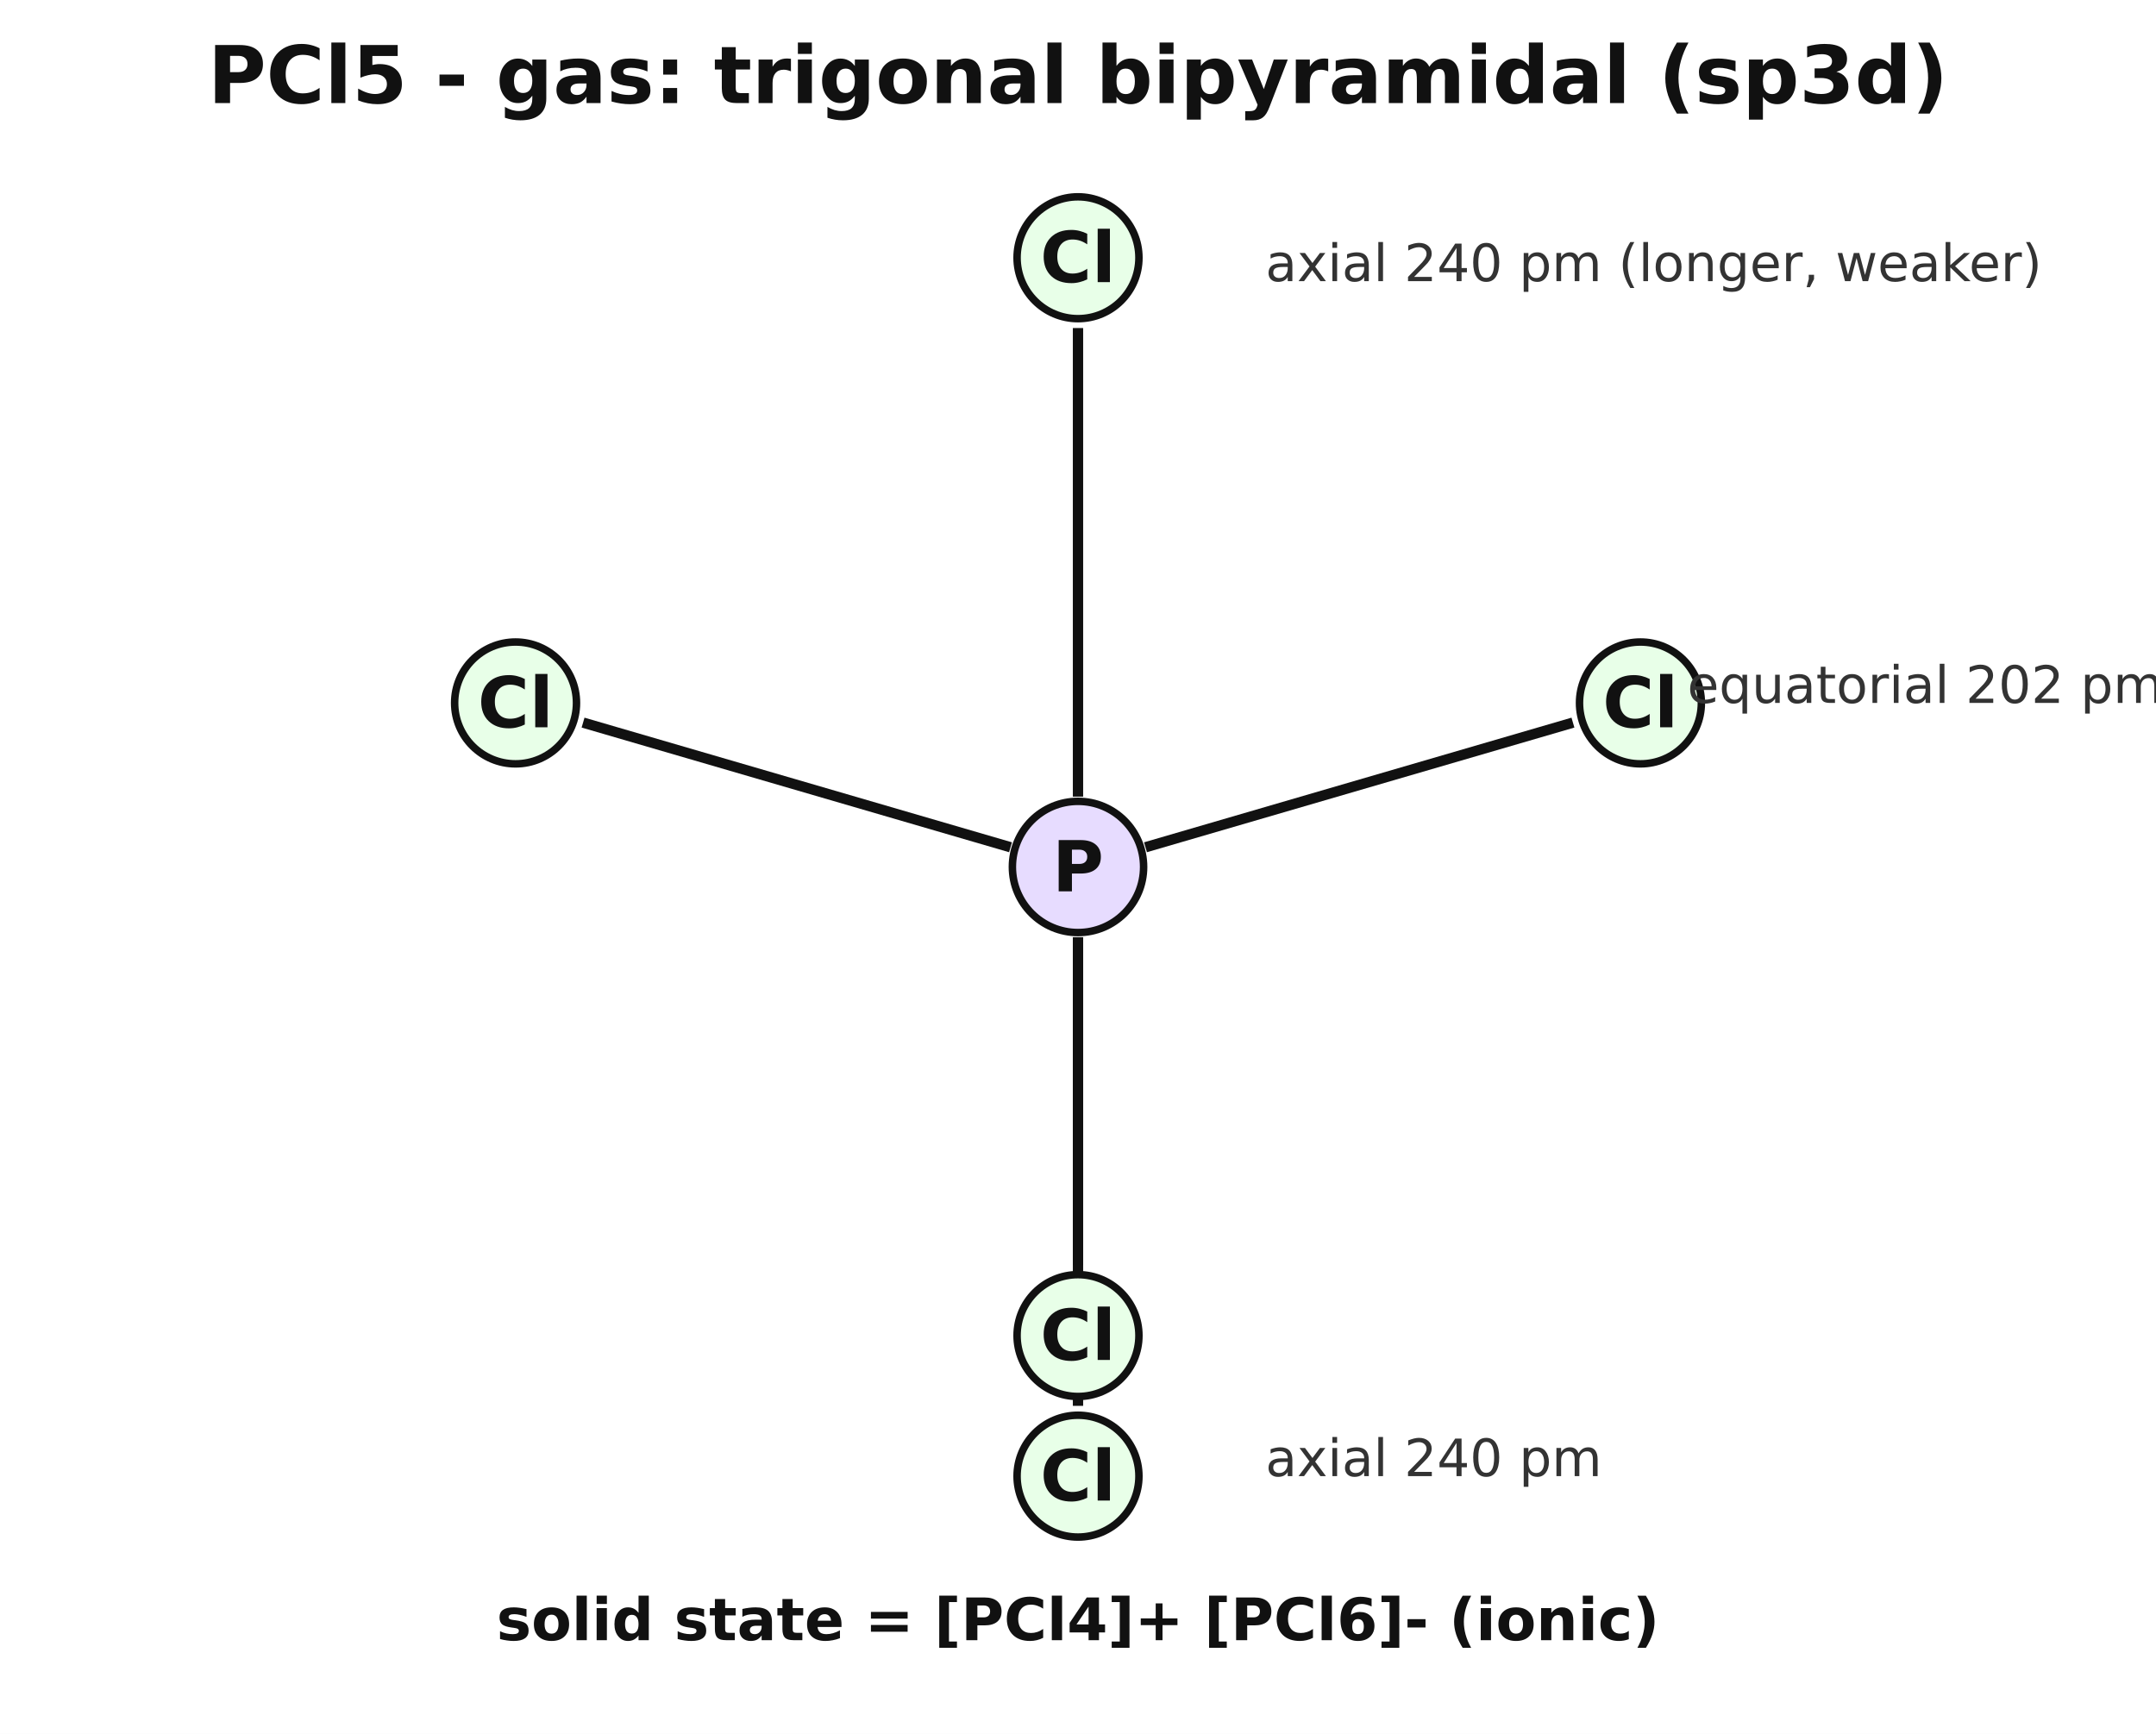
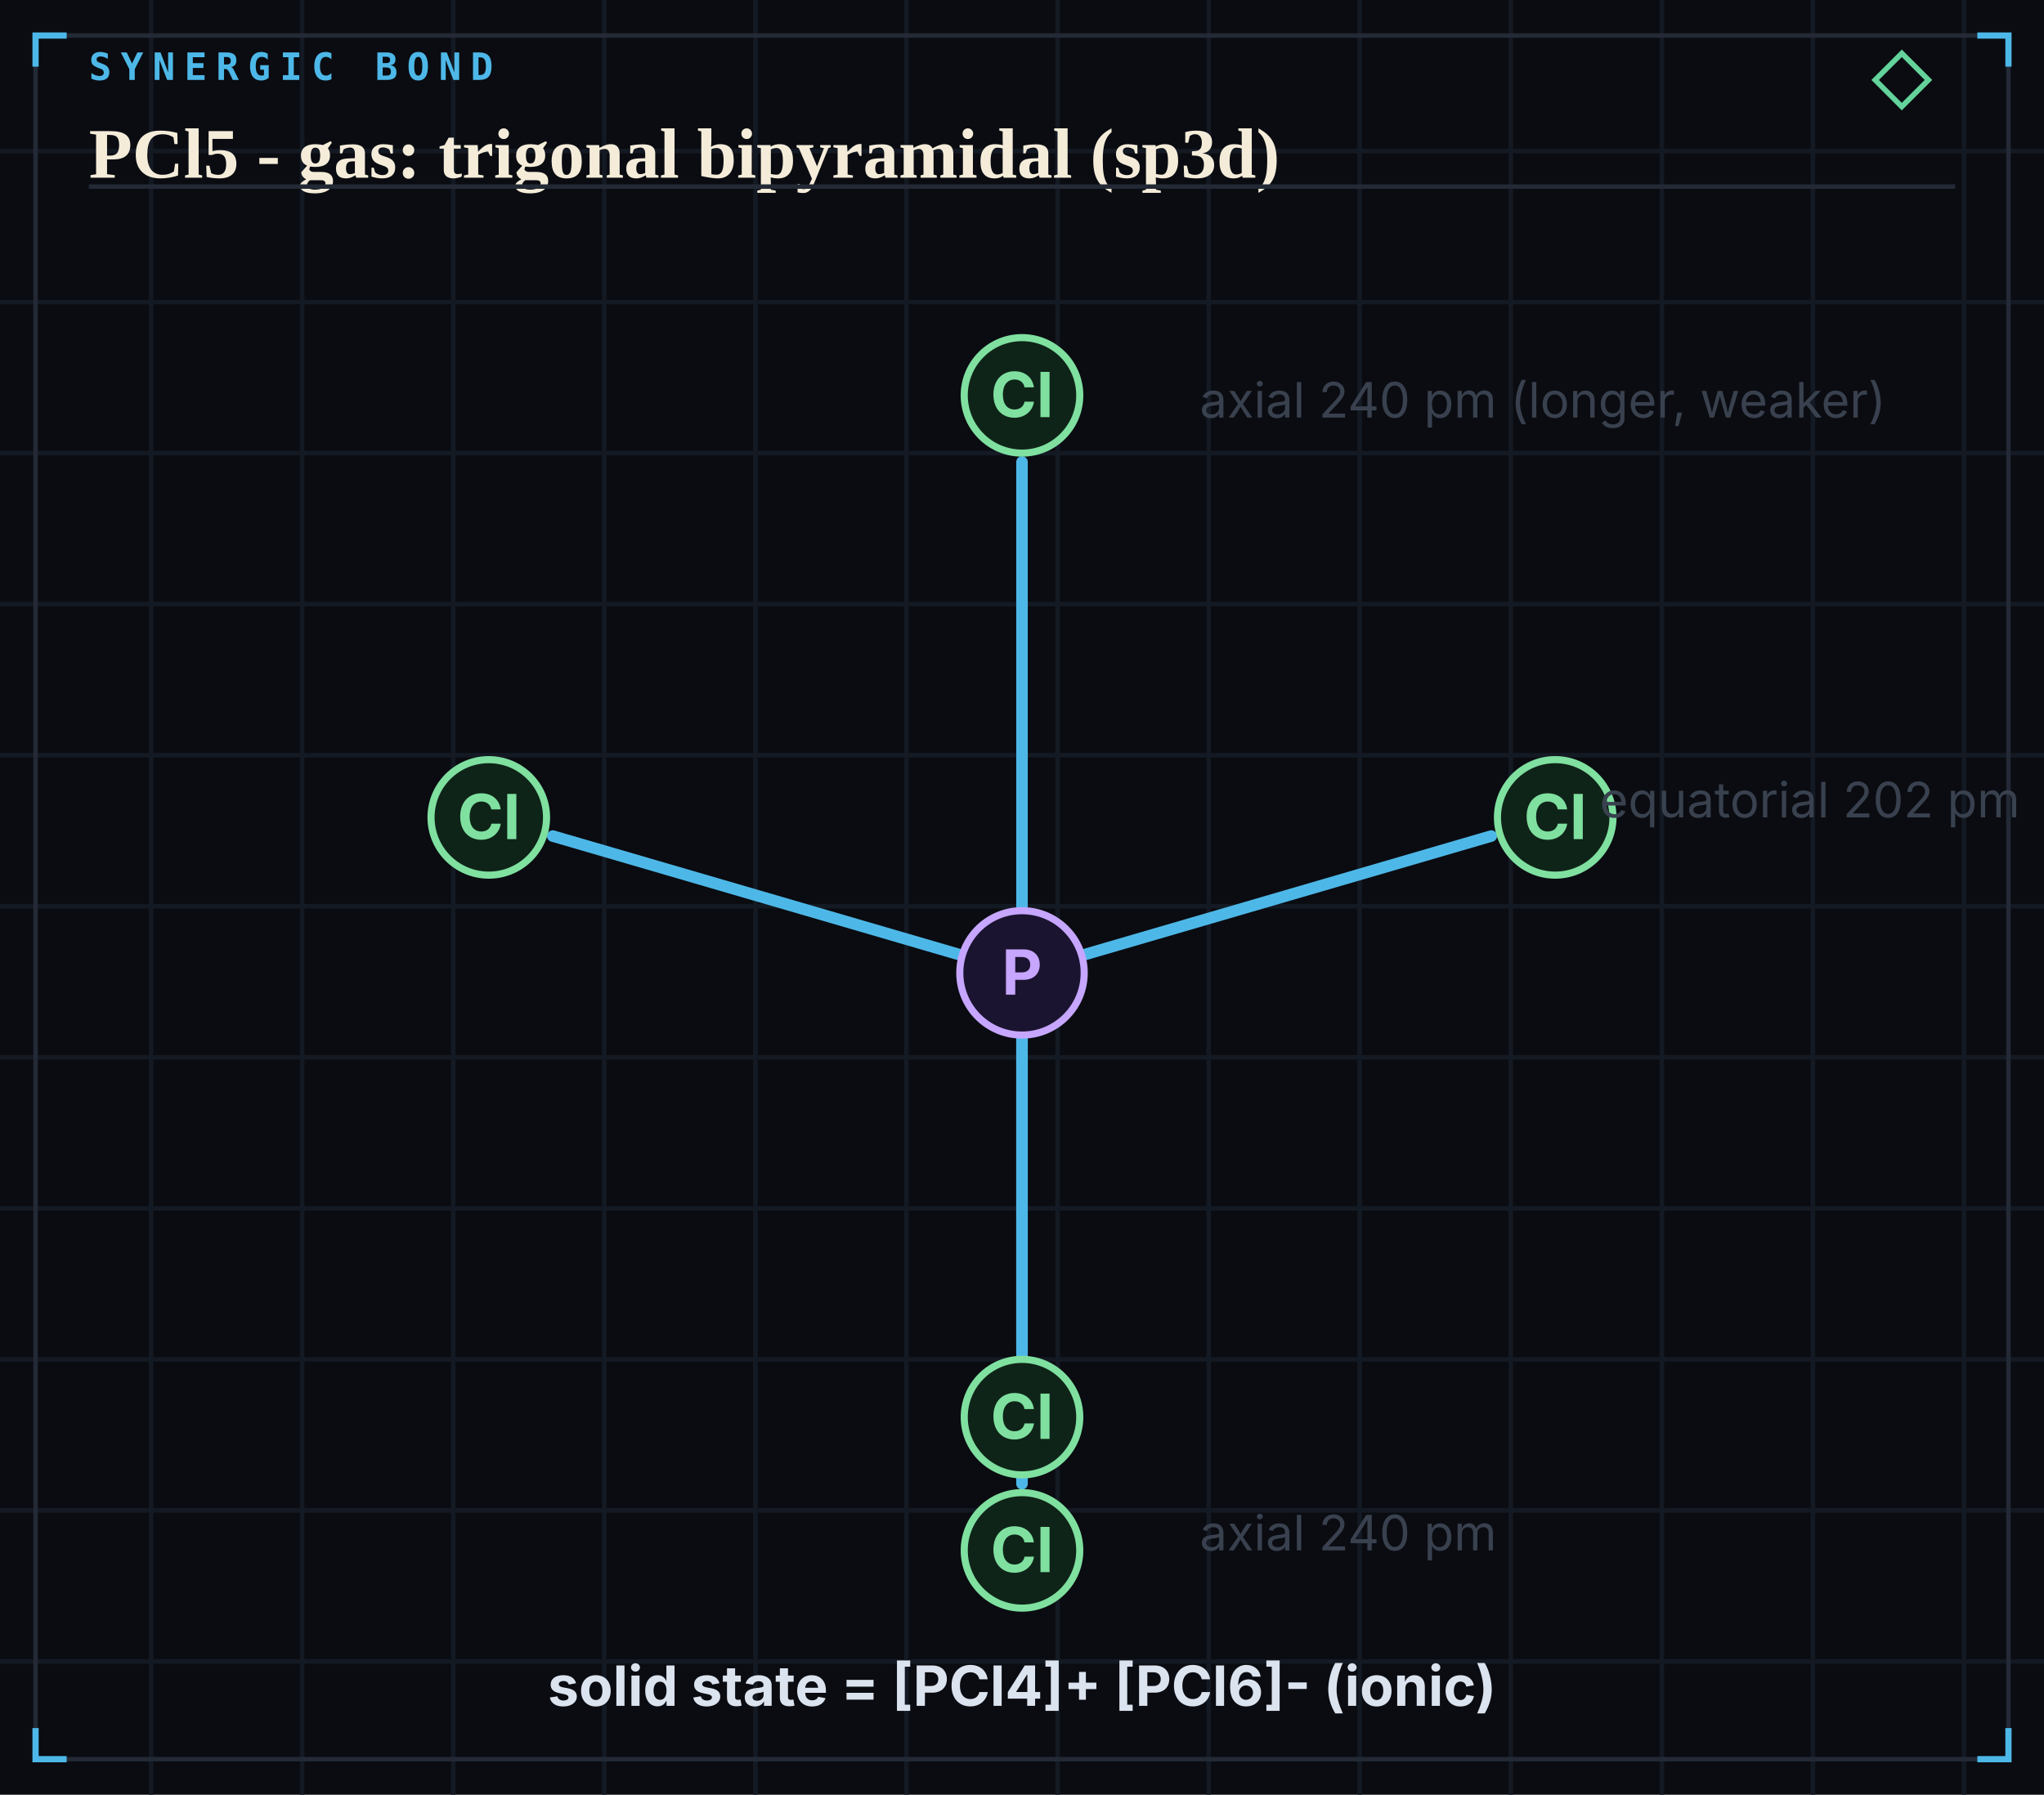
- <svg xmlns="http://www.w3.org/2000/svg" width="460" height="370" viewBox="0 0 460 370" font-family="DejaVu Sans, Arial, sans-serif">
-   <rect x="0" y="0" width="460" height="370" fill="white" />
-   <text x="230.0" y="22.0" font-family="DejaVu Sans, Arial, sans-serif" font-size="17" font-weight="bold" fill="#111" text-anchor="middle">PCl5  -  gas: trigonal bipyramidal (sp3d)</text>
-   <line x1="230.0" y1="170.0" x2="230.0" y2="70.0" stroke="#111" stroke-width="2.2" />
-   <line x1="230.0" y1="200.0" x2="230.0" y2="300.0" stroke="#111" stroke-width="2.2" />
-   <line x1="215.6" y1="180.8" x2="124.4" y2="154.2" stroke="#111" stroke-width="2.2" />
-   <line x1="244.4" y1="180.8" x2="335.6" y2="154.2" stroke="#111" stroke-width="2.2" />
-   <line x1="230.0" y1="200.0" x2="230.0" y2="270.0" stroke="#111" stroke-width="2.2" />
-   <circle cx="230.0" cy="185.0" r="14" fill="#e7dcff" stroke="#111" stroke-width="1.6" />
-   <text x="230.0" y="190.2" font-family="DejaVu Sans, Arial, sans-serif" font-size="15" font-weight="bold" fill="#111" text-anchor="middle">P</text>
-   <circle cx="230.0" cy="55.0" r="13" fill="#e8ffe8" stroke="#111" stroke-width="1.6" />
-   <text x="230.0" y="60.2" font-family="DejaVu Sans, Arial, sans-serif" font-size="15" font-weight="bold" fill="#111" text-anchor="middle">Cl</text>
-   <circle cx="230.0" cy="315.0" r="13" fill="#e8ffe8" stroke="#111" stroke-width="1.6" />
-   <text x="230.0" y="320.2" font-family="DejaVu Sans, Arial, sans-serif" font-size="15" font-weight="bold" fill="#111" text-anchor="middle">Cl</text>
-   <circle cx="110.0" cy="150.0" r="13" fill="#e8ffe8" stroke="#111" stroke-width="1.6" />
-   <text x="110.0" y="155.2" font-family="DejaVu Sans, Arial, sans-serif" font-size="15" font-weight="bold" fill="#111" text-anchor="middle">Cl</text>
-   <circle cx="350.0" cy="150.0" r="13" fill="#e8ffe8" stroke="#111" stroke-width="1.6" />
-   <text x="350.0" y="155.2" font-family="DejaVu Sans, Arial, sans-serif" font-size="15" font-weight="bold" fill="#111" text-anchor="middle">Cl</text>
-   <circle cx="230.0" cy="285.0" r="13" fill="#e8ffe8" stroke="#111" stroke-width="1.6" />
-   <text x="230.0" y="290.2" font-family="DejaVu Sans, Arial, sans-serif" font-size="15" font-weight="bold" fill="#111" text-anchor="middle">Cl</text>
-   <text x="270.0" y="60.0" font-family="DejaVu Sans, Arial, sans-serif" font-size="11" font-weight="normal" fill="#333" text-anchor="start">axial  240 pm  (longer, weaker)</text>
-   <text x="270.0" y="315.0" font-family="DejaVu Sans, Arial, sans-serif" font-size="11" font-weight="normal" fill="#333" text-anchor="start">axial  240 pm</text>
-   <text x="360.0" y="150.0" font-family="DejaVu Sans, Arial, sans-serif" font-size="11" font-weight="normal" fill="#333" text-anchor="start">equatorial 202 pm</text>
-   <text x="230.0" y="350.0" font-family="DejaVu Sans, Arial, sans-serif" font-size="12.5" font-weight="bold" fill="#111" text-anchor="middle">solid state  =  [PCl4]+ [PCl6]-   (ionic)</text>
+ <svg xmlns="http://www.w3.org/2000/svg" width="460" height="404" viewBox="0 0 460 404" font-family="'Inter','Helvetica Neue',Arial,'DejaVu Sans',sans-serif">
+   <rect width="460" height="404" fill="#0a0c11" />
+   <g stroke="#141a24" stroke-width="1">
+     <line x1="34" y1="0" x2="34" y2="404" />
+     <line x1="68" y1="0" x2="68" y2="404" />
+     <line x1="102" y1="0" x2="102" y2="404" />
+     <line x1="136" y1="0" x2="136" y2="404" />
+     <line x1="170" y1="0" x2="170" y2="404" />
+     <line x1="204" y1="0" x2="204" y2="404" />
+     <line x1="238" y1="0" x2="238" y2="404" />
+     <line x1="272" y1="0" x2="272" y2="404" />
+     <line x1="306" y1="0" x2="306" y2="404" />
+     <line x1="340" y1="0" x2="340" y2="404" />
+     <line x1="374" y1="0" x2="374" y2="404" />
+     <line x1="408" y1="0" x2="408" y2="404" />
+     <line x1="442" y1="0" x2="442" y2="404" />
+     <line x1="0" y1="34" x2="460" y2="34" />
+     <line x1="0" y1="68" x2="460" y2="68" />
+     <line x1="0" y1="102" x2="460" y2="102" />
+     <line x1="0" y1="136" x2="460" y2="136" />
+     <line x1="0" y1="170" x2="460" y2="170" />
+     <line x1="0" y1="204" x2="460" y2="204" />
+     <line x1="0" y1="238" x2="460" y2="238" />
+     <line x1="0" y1="272" x2="460" y2="272" />
+     <line x1="0" y1="306" x2="460" y2="306" />
+     <line x1="0" y1="340" x2="460" y2="340" />
+     <line x1="0" y1="374" x2="460" y2="374" />
+   </g>
+   <rect x="8" y="8" width="444" height="388" fill="none" stroke="#232a36" stroke-width="1" />
+   <path d="M 8 15 L 8 8 L 15 8" stroke="#4db8e8" stroke-width="1.4" fill="none" />
+   <path d="M 452 15 L 452 8 L 445 8" stroke="#4db8e8" stroke-width="1.4" fill="none" />
+   <path d="M 8 389 L 8 396 L 15 396" stroke="#4db8e8" stroke-width="1.4" fill="none" />
+   <path d="M 452 389 L 452 396 L 445 396" stroke="#4db8e8" stroke-width="1.4" fill="none" />
+   <text x="20" y="18" font-size="8.5" font-weight="bold" fill="#4db8e8" text-anchor="start" font-family="'SF Mono','DejaVu Sans Mono',ui-monospace,Menlo,monospace" letter-spacing="0.24em">SYNERGIC BOND</text>
+   <path d="M 428 12 l 6 6 l -6 6 l -6 -6 z" fill="none" stroke="#63d39b" stroke-width="1.2" />
+   <text x="20" y="40" font-size="16" font-weight="bold" fill="#f4ecd9" text-anchor="start" font-family="'Georgia','Times New Roman',serif">PCl5  -  gas: trigonal bipyramidal (sp3d)</text>
+   <line x1="20" y1="42" x2="440" y2="42" stroke="#232a36" stroke-width="1" />
+   <g transform="translate(0,34)">
+     <line x1="230.0" y1="170.0" x2="230.0" y2="70.0" stroke="#4db8e8" stroke-width="2.6" stroke-linecap="round" />
+     <line x1="230.0" y1="200.0" x2="230.0" y2="300.0" stroke="#4db8e8" stroke-width="2.6" stroke-linecap="round" />
+     <line x1="215.6" y1="180.8" x2="124.4" y2="154.2" stroke="#4db8e8" stroke-width="2.6" stroke-linecap="round" />
+     <line x1="244.4" y1="180.8" x2="335.6" y2="154.2" stroke="#4db8e8" stroke-width="2.6" stroke-linecap="round" />
+     <line x1="230.0" y1="200.0" x2="230.0" y2="270.0" stroke="#4db8e8" stroke-width="2.6" stroke-linecap="round" />
+     <circle cx="230.0" cy="185.0" r="14" fill="#1b1430" stroke="#c6a6ff" stroke-width="1.6" />
+     <text x="230.0" y="189.9" font-size="14" font-weight="bold" fill="#c6a6ff" text-anchor="middle">P</text>
+     <circle cx="230.0" cy="55.0" r="13" fill="#0f2418" stroke="#7fe0a0" stroke-width="1.6" />
+     <text x="230.0" y="59.9" font-size="14" font-weight="bold" fill="#7fe0a0" text-anchor="middle">Cl</text>
+     <circle cx="230.0" cy="315.0" r="13" fill="#0f2418" stroke="#7fe0a0" stroke-width="1.6" />
+     <text x="230.0" y="319.9" font-size="14" font-weight="bold" fill="#7fe0a0" text-anchor="middle">Cl</text>
+     <circle cx="110.0" cy="150.0" r="13" fill="#0f2418" stroke="#7fe0a0" stroke-width="1.6" />
+     <text x="110.0" y="154.9" font-size="14" font-weight="bold" fill="#7fe0a0" text-anchor="middle">Cl</text>
+     <circle cx="350.0" cy="150.0" r="13" fill="#0f2418" stroke="#7fe0a0" stroke-width="1.6" />
+     <text x="350.0" y="154.9" font-size="14" font-weight="bold" fill="#7fe0a0" text-anchor="middle">Cl</text>
+     <circle cx="230.0" cy="285.0" r="13" fill="#0f2418" stroke="#7fe0a0" stroke-width="1.6" />
+     <text x="230.0" y="289.9" font-size="14" font-weight="bold" fill="#7fe0a0" text-anchor="middle">Cl</text>
+     <text x="270.0" y="60.0" font-size="11" font-weight="normal" fill="#39414f" text-anchor="start">axial  240 pm  (longer, weaker)</text>
+     <text x="270.0" y="315.0" font-size="11" font-weight="normal" fill="#39414f" text-anchor="start">axial  240 pm</text>
+     <text x="360.0" y="150.0" font-size="11" font-weight="normal" fill="#39414f" text-anchor="start">equatorial 202 pm</text>
+     <text x="230.0" y="350.0" font-size="12.5" font-weight="bold" fill="#dbe3ef" text-anchor="middle">solid state  =  [PCl4]+ [PCl6]-   (ionic)</text>
+   </g>
</svg>
